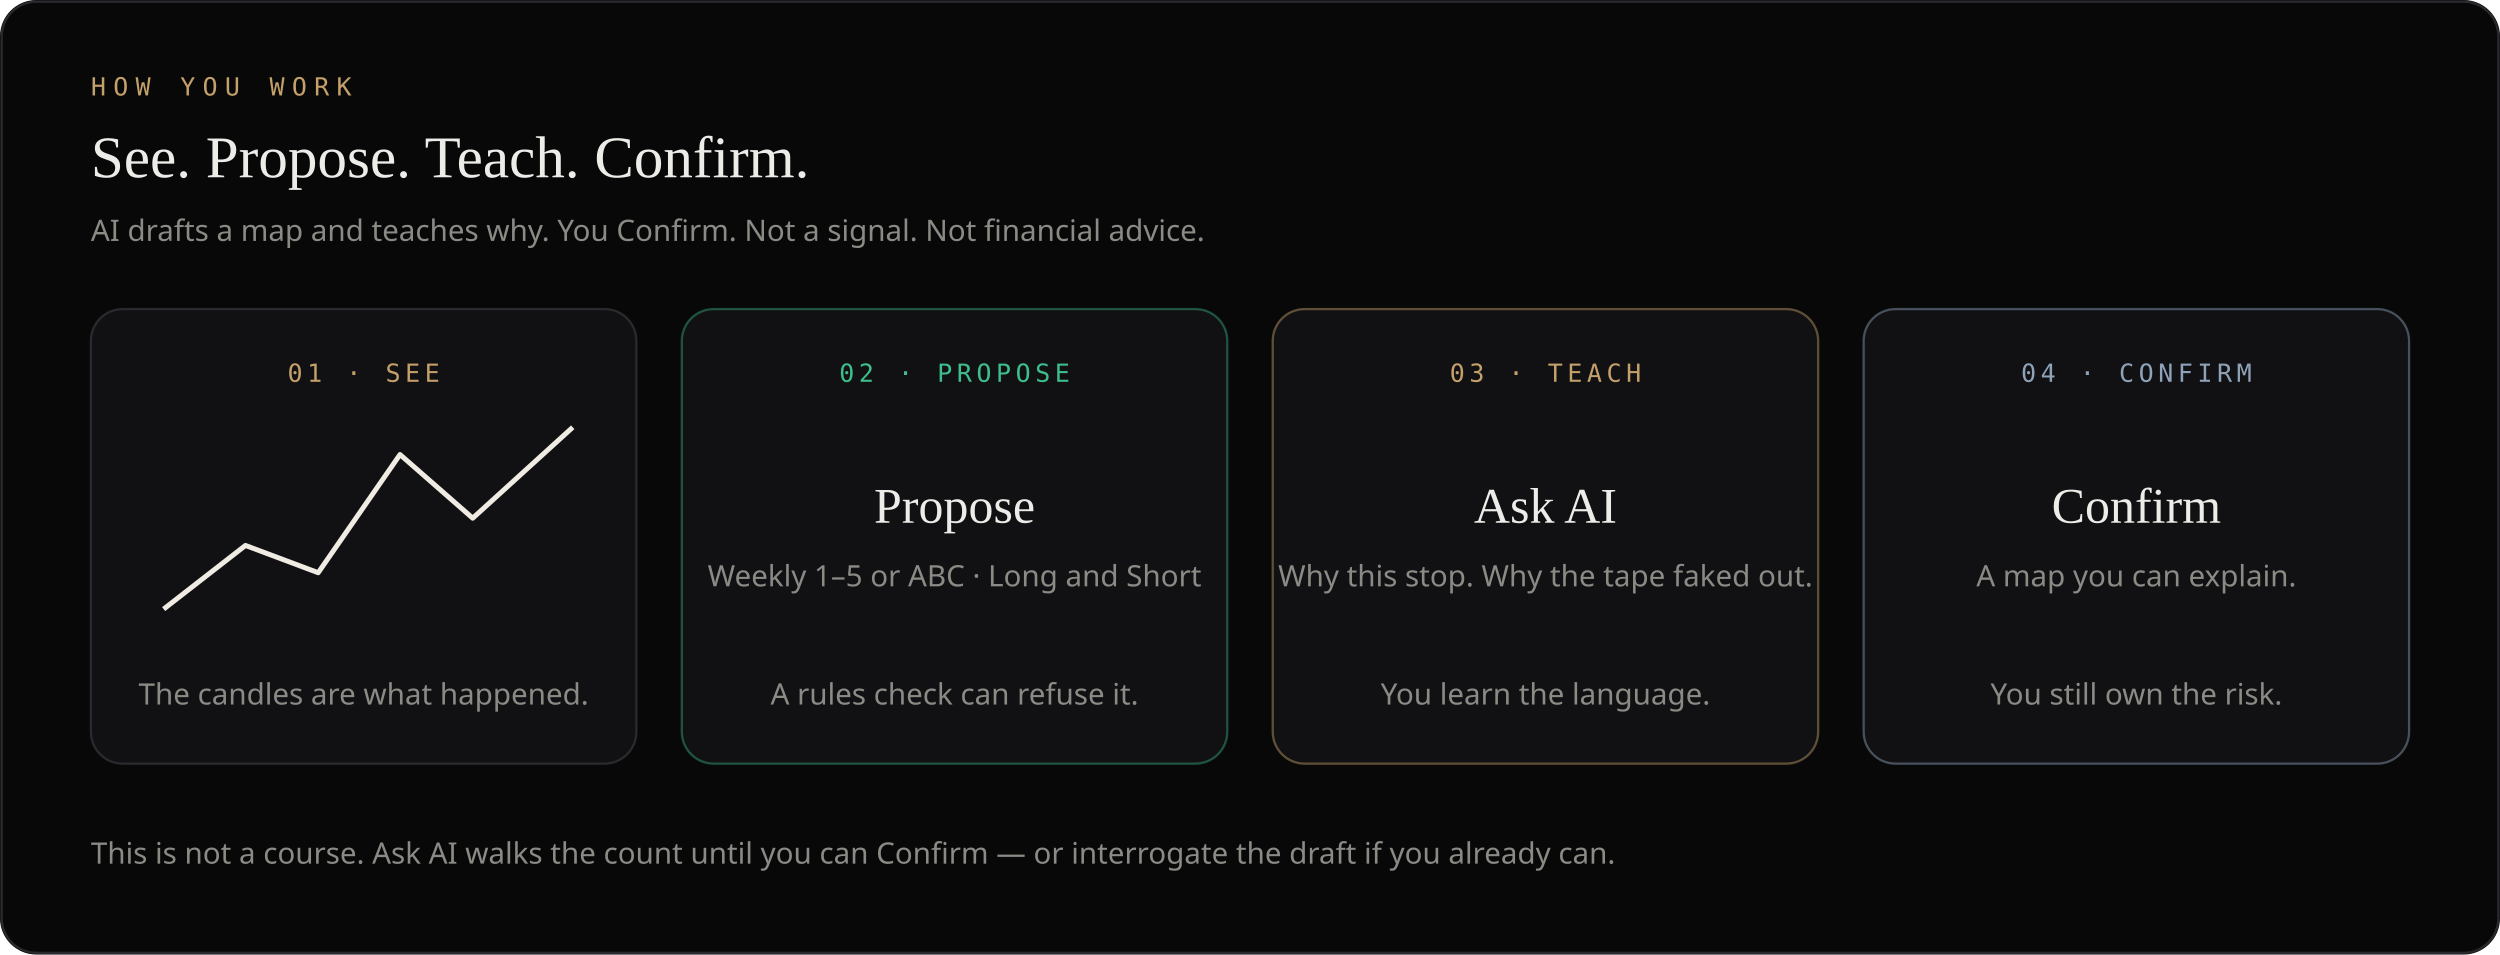
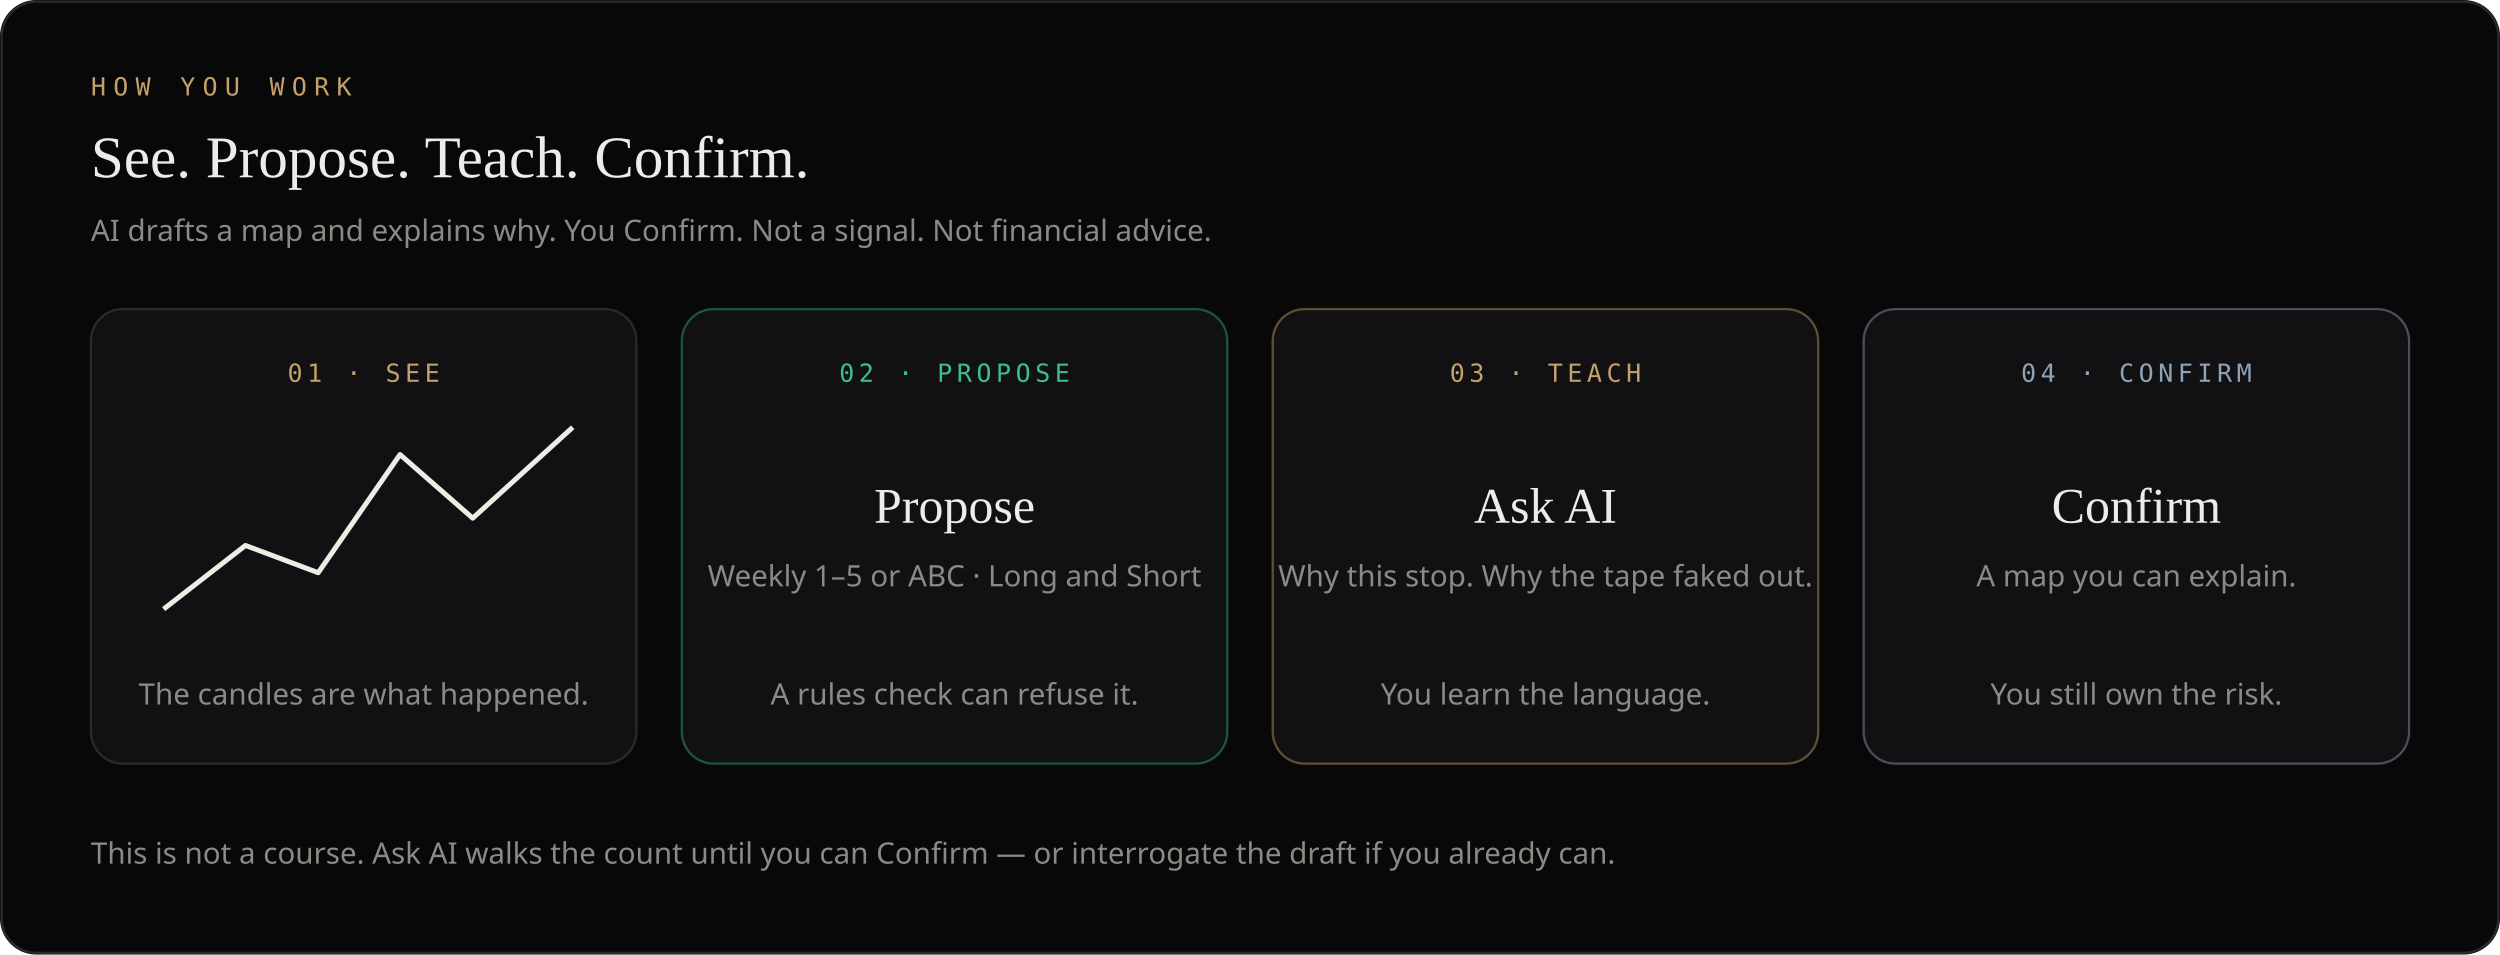
<svg xmlns="http://www.w3.org/2000/svg" width="1100" height="420" viewBox="0 0 1100 420" role="img" aria-label="See. Propose. Teach. Confirm. AI drafts the weekly map. You Confirm.">
  <rect width="1100" height="420" rx="16" fill="#080809" />
  <rect x="0.75" y="0.75" width="1098.5" height="418.5" rx="15.25" fill="none" stroke="#2a2a2e" />
  <text x="40" y="42" font-family="ui-monospace, SFMono-Regular, Menlo, Consolas, monospace" font-size="11" letter-spacing="3.2" fill="#c4a06a">HOW YOU WORK</text>
  <text x="40" y="78" font-family="Georgia, 'Iowan Old Style', Times New Roman, serif" font-size="26" fill="#ecece8">See. Propose. Teach. Confirm.</text>
-   <text x="40" y="106" font-family="ui-sans-serif, system-ui, Segoe UI, sans-serif" font-size="13" fill="#8b8b86">AI drafts a map and teaches why. You Confirm. Not a signal. Not financial advice.</text>
+   <text x="40" y="106" font-family="ui-sans-serif, system-ui, Segoe UI, sans-serif" font-size="13" fill="#8b8b86">AI drafts a map and explains why. You Confirm. Not a signal. Not financial advice.</text>
  <g>
    <rect x="40" y="136" width="240" height="200" rx="14" fill="#111114" stroke="#2a2a2e" />
    <text x="160" y="168" text-anchor="middle" font-family="ui-monospace, Menlo, Consolas, monospace" font-size="11" letter-spacing="2" fill="#c4a06a">01 · SEE</text>
    <polyline fill="none" stroke="#f0ebe3" stroke-width="2.2" stroke-linejoin="round" points="72,268 108,240 140,252 176,200 208,228 252,188" />
    <text x="160" y="310" text-anchor="middle" font-family="ui-sans-serif, system-ui, sans-serif" font-size="13" fill="#8b8b86">The candles are what happened.</text>
  </g>
  <g>
    <rect x="300" y="136" width="240" height="200" rx="14" fill="#111114" stroke="#3dbe8c" stroke-opacity="0.4" />
    <text x="420" y="168" text-anchor="middle" font-family="ui-monospace, Menlo, Consolas, monospace" font-size="11" letter-spacing="2" fill="#3dbe8c">02 · PROPOSE</text>
    <text x="420" y="230" text-anchor="middle" font-family="Georgia, Times New Roman, serif" font-size="22" fill="#ecece8">Propose</text>
    <text x="420" y="258" text-anchor="middle" font-family="ui-sans-serif, system-ui, sans-serif" font-size="13" fill="#8b8b86">Weekly 1–5 or ABC · Long and Short</text>
    <text x="420" y="310" text-anchor="middle" font-family="ui-sans-serif, system-ui, sans-serif" font-size="13" fill="#8b8b86">A rules check can refuse it.</text>
  </g>
  <g>
    <rect x="560" y="136" width="240" height="200" rx="14" fill="#111114" stroke="#c4a06a" stroke-opacity="0.45" />
    <text x="680" y="168" text-anchor="middle" font-family="ui-monospace, Menlo, Consolas, monospace" font-size="11" letter-spacing="2" fill="#c4a06a">03 · TEACH</text>
    <text x="680" y="230" text-anchor="middle" font-family="Georgia, Times New Roman, serif" font-size="22" fill="#ecece8">Ask AI</text>
    <text x="680" y="258" text-anchor="middle" font-family="ui-sans-serif, system-ui, sans-serif" font-size="13" fill="#8b8b86">Why this stop. Why the tape faked out.</text>
    <text x="680" y="310" text-anchor="middle" font-family="ui-sans-serif, system-ui, sans-serif" font-size="13" fill="#8b8b86">You learn the language.</text>
  </g>
  <g>
    <rect x="820" y="136" width="240" height="200" rx="14" fill="#111114" stroke="#8fa3b8" stroke-opacity="0.45" />
    <text x="940" y="168" text-anchor="middle" font-family="ui-monospace, Menlo, Consolas, monospace" font-size="11" letter-spacing="2" fill="#8fa3b8">04 · CONFIRM</text>
    <text x="940" y="230" text-anchor="middle" font-family="Georgia, Times New Roman, serif" font-size="22" fill="#ecece8">Confirm</text>
    <text x="940" y="258" text-anchor="middle" font-family="ui-sans-serif, system-ui, sans-serif" font-size="13" fill="#8b8b86">A map you can explain.</text>
    <text x="940" y="310" text-anchor="middle" font-family="ui-sans-serif, system-ui, sans-serif" font-size="13" fill="#8b8b86">You still own the risk.</text>
  </g>
  <text x="40" y="380" font-family="ui-sans-serif, system-ui, sans-serif" font-size="13" fill="#8b8b86">This is not a course. Ask AI walks the count until you can Confirm — or interrogate the draft if you already can.</text>
</svg>
